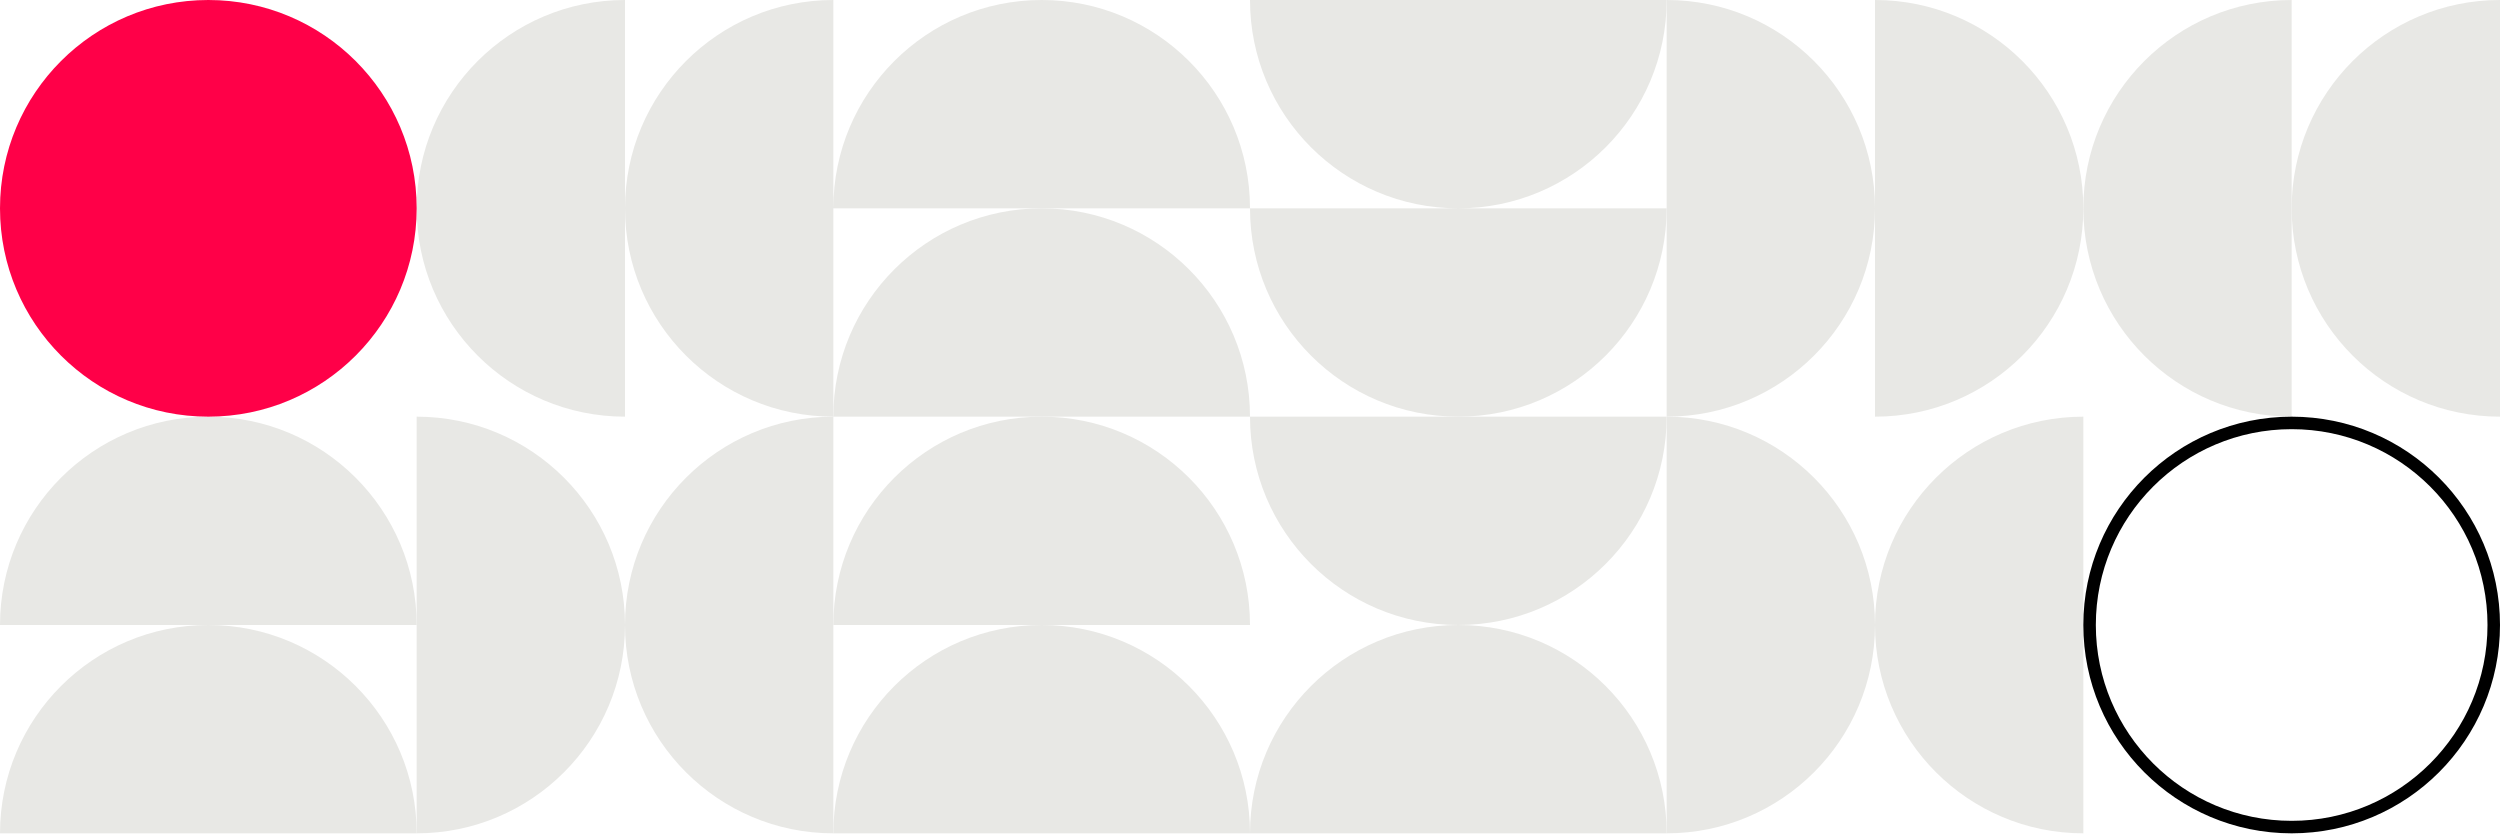
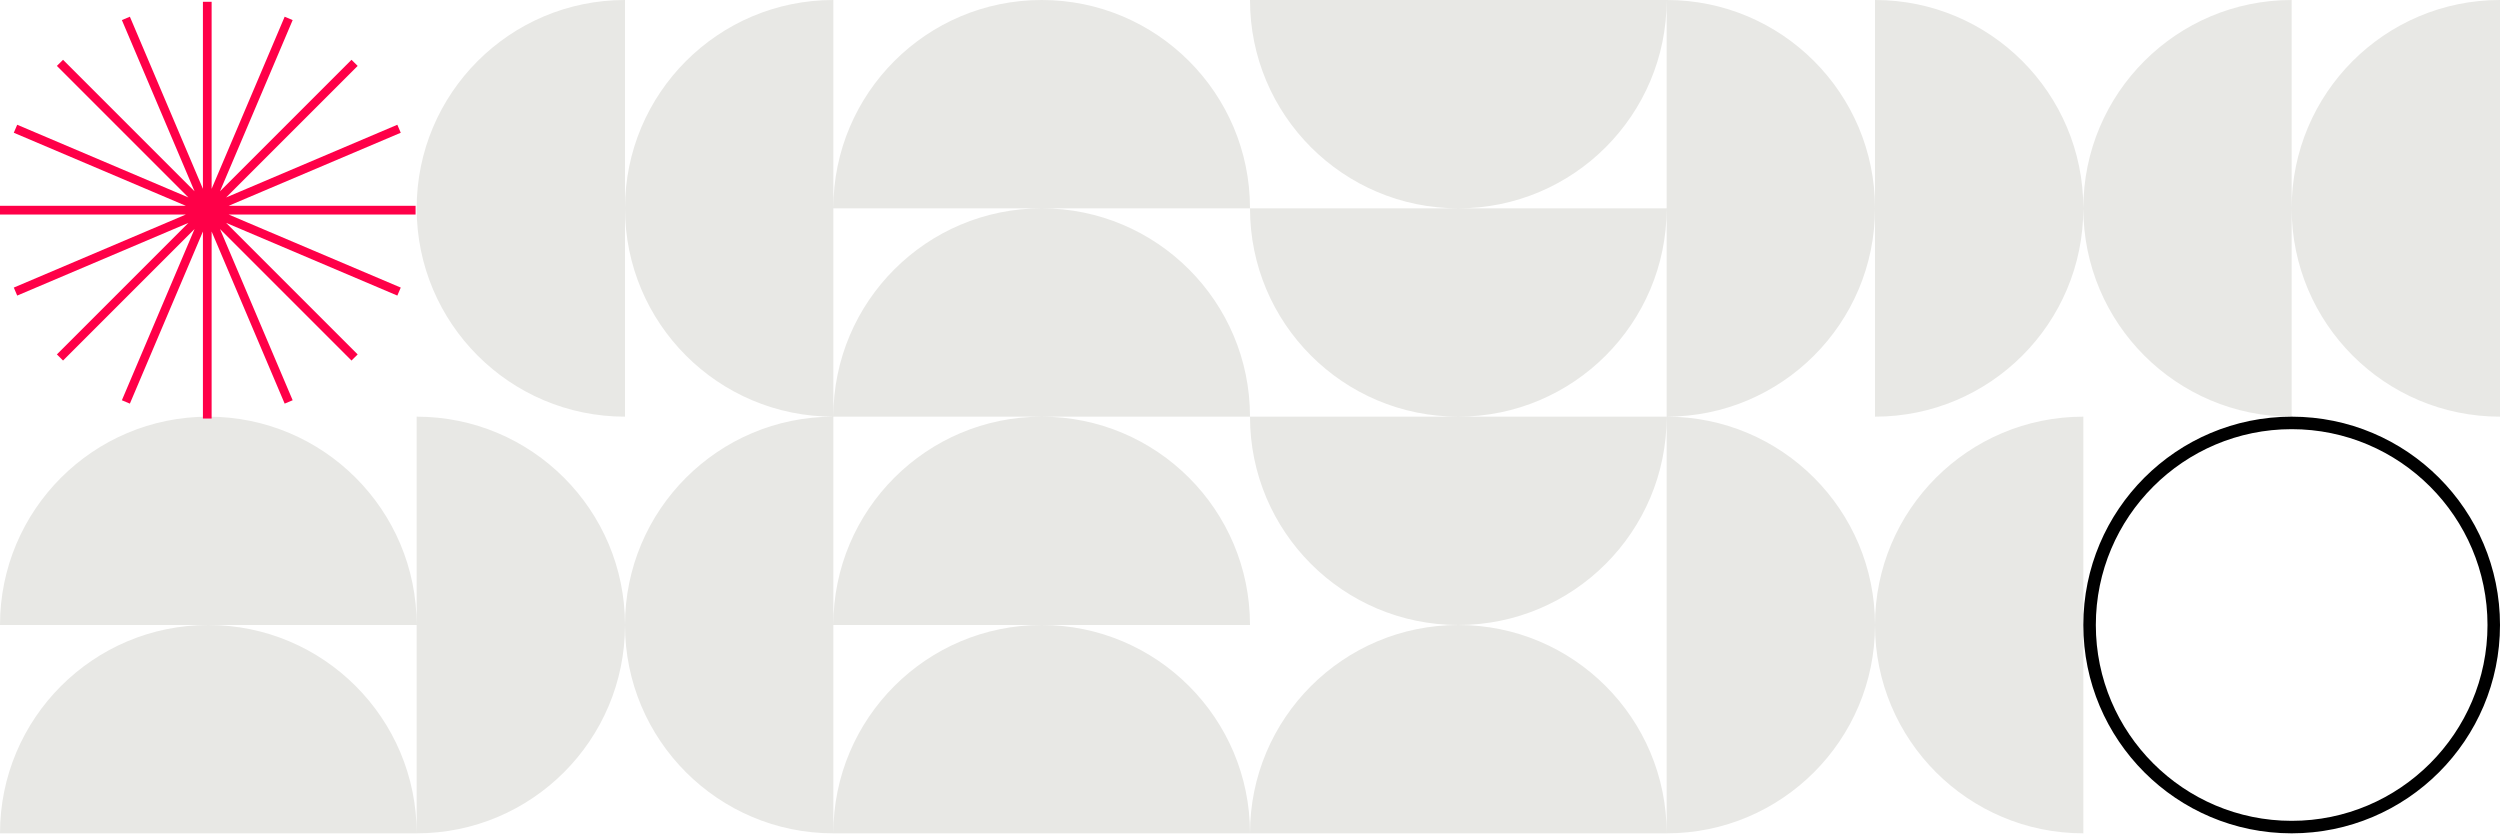
<svg xmlns="http://www.w3.org/2000/svg" id="pattern" viewBox="0 0 600 200">
  <defs>
-     <style>.cls-1{fill:#e8e8e5}</style>
+     <clipPath id="clippath">
+       <path clip-rule="evenodd" fill="none" d="M48.7.44v44.88L31.17 4.01l-1.92.81 17.44 41.09-31.56-31.56-1.48 1.47 31.57 31.57L4.13 29.94l-.82 1.92L44.62 49.4H-.26v2.08h44.88L3.31 69.02l.82 1.92 41.09-17.45-31.57 31.57 1.48 1.47 31.56-31.56-17.44 41.09 1.92.81L48.7 55.56v44.88h2.09V55.56l17.53 41.31 1.92-.81L52.8 54.97l31.56 31.56 1.48-1.47-31.57-31.57 41.09 17.45.82-1.92-41.32-17.54h44.88V49.4H54.86l41.32-17.54-.82-1.92-41.09 17.45 31.57-31.57-1.48-1.47L52.8 45.91 70.24 4.82l-1.92-.81-17.53 41.31V.44H48.7z" />
+     </clipPath>
+     <clipPath id="clippath-1">
+       <path fill="none" d="M-35.55-190.15h470.59v727.06H-35.55z" />
+     </clipPath>
+     <style>.cls-4{fill:#e8e8e5}</style>
  </defs>
-   <path class="cls-1" d="M0 200a50 50 0 0 1 100 0Z" />
-   <path class="cls-1" d="M0 150a50 50 0 0 1 100 0ZM200 200a50 50 0 0 1 100 0Z" />
-   <path class="cls-1" d="M200 150a50 50 0 0 1 100 0Z" />
-   <path class="cls-1" d="M200 100a50 50 0 0 1 100 0Z" />
-   <path class="cls-1" d="M200 50a50 50 0 0 1 100 0ZM400 0a50 50 0 0 1-50 50 50 50 0 0 1-50-50ZM400 50a50 50 0 0 1-100 0ZM200 100a50 50 0 0 1 0-100Z" />
-   <path class="cls-1" d="M150 100a50 50 0 0 1 0-100ZM600 100a50 50 0 0 1 0-100Z" />
-   <path class="cls-1" d="M550 100a50 50 0 0 1 0-100ZM400 0a50 50 0 0 1 0 100Z" />
-   <path class="cls-1" d="M450 0a50 50 0 0 1 0 100ZM100 100a50 50 0 0 1 0 100Z" />
-   <path class="cls-1" d="M200 200a50 50 0 0 1 0-100ZM400 100a50 50 0 0 1 0 100Z" />
-   <path class="cls-1" d="M500 200a50 50 0 0 1 0-100ZM400 100a50 50 0 0 1-100 0Z" />
-   <path class="cls-1" d="M300 200a50 50 0 0 1 100 0Z" />
-   <circle cx="50" cy="50" r="50" style="fill:#ff0048" />
-   <path d="M550 103a47 47 0 1 1-47 47 47 47 0 0 1 47-47m0-3a50 50 0 1 0 50 50 50 50 0 0 0-50-50Z" />
+   <path class="cls-4" d="M0 200c0-27.61 22.39-50 50-50s50 22.39 50 50H0ZM0 150c0-27.61 22.39-50 50-50s50 22.39 50 50H0ZM200 200c0-27.61 22.39-50 50-50s50 22.39 50 50H200ZM200 150c0-27.61 22.39-50 50-50s50 22.39 50 50H200ZM200 100c0-27.61 22.39-50 50-50s50 22.39 50 50H200ZM200 50c0-27.61 22.39-50 50-50s50 22.39 50 50H200ZM400 0c0 27.61-22.39 50-50 50s-50-22.39-50-50h100ZM400 50c0 27.61-22.39 50-50 50s-50-22.39-50-50h100ZM200 100c-27.61 0-50-22.39-50-50s22.39-50 50-50v100ZM150 100c-27.61 0-50-22.39-50-50s22.39-50 50-50v100ZM600 100c-27.61 0-50-22.39-50-50s22.39-50 50-50v100ZM550 100c-27.61 0-50-22.39-50-50s22.39-50 50-50v100ZM400 0c27.61 0 50 22.39 50 50s-22.39 50-50 50V0ZM450 0c27.61 0 50 22.39 50 50s-22.39 50-50 50V0ZM100 100c27.61 0 50 22.39 50 50s-22.39 50-50 50V100ZM200 200c-27.61 0-50-22.39-50-50s22.39-50 50-50v100ZM400 100c27.61 0 50 22.39 50 50s-22.39 50-50 50V100ZM500 200c-27.61 0-50-22.39-50-50s22.39-50 50-50v100ZM400 100c0 27.61-22.39 50-50 50s-50-22.39-50-50h100ZM300 200c0-27.61 22.39-50 50-50s50 22.39 50 50H300Z" />
+   <g clip-path="url(#clippath)">
+     <g clip-path="url(#clippath-1)">
+       <path fill="#ff0048" d="M-.84-.15h101.18v101.18H-.84z" />
+     </g>
+   </g>
+   <path d="M550 103c25.92 0 47 21.08 47 47s-21.08 47-47 47-47-21.08-47-47 21.08-47 47-47m0-3c-27.61 0-50 22.39-50 50s22.39 50 50 50 50-22.39 50-50-22.39-50-50-50Z" />
</svg>
